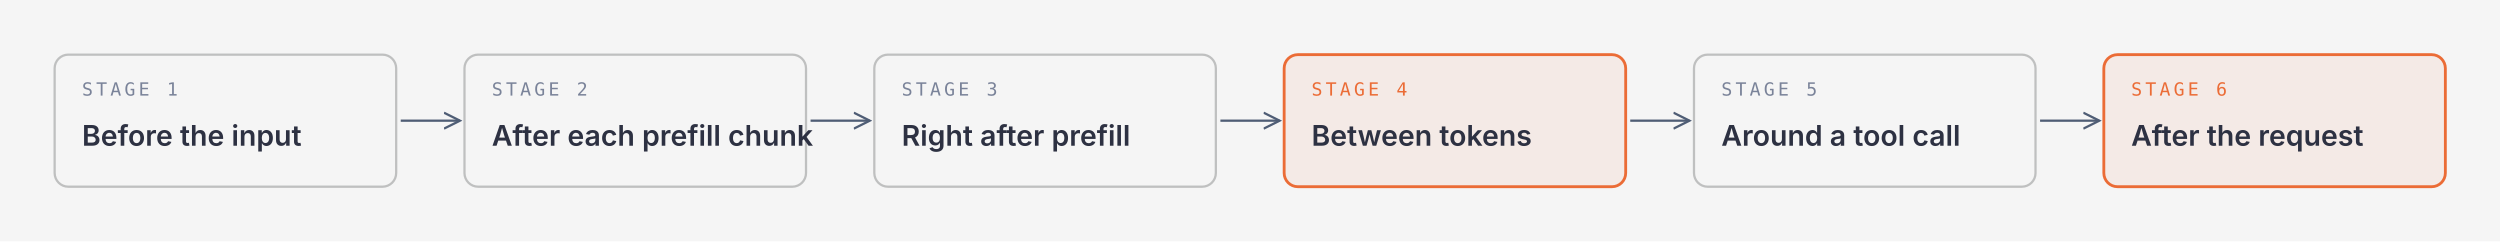
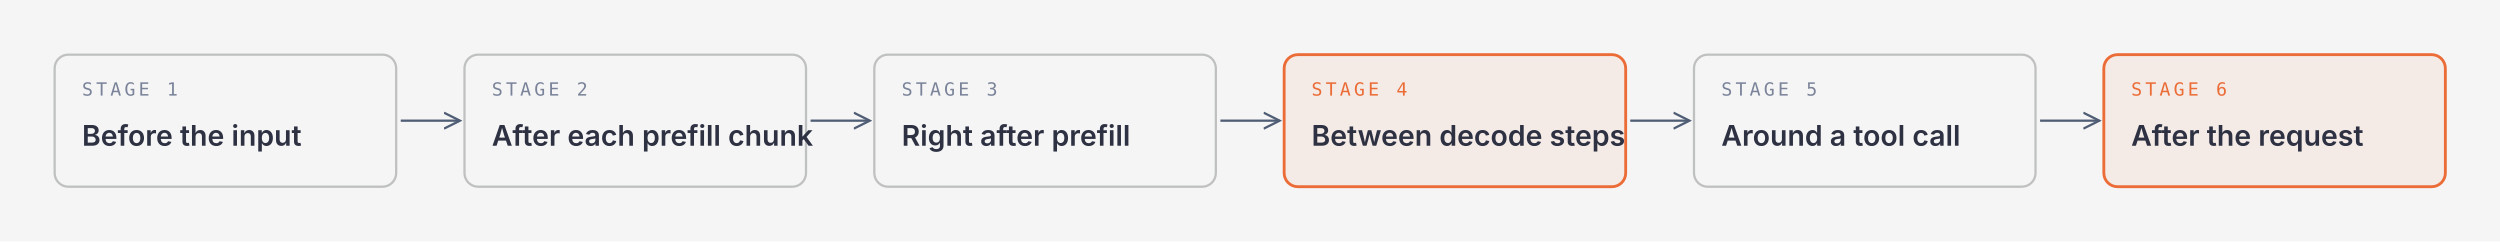
<svg xmlns="http://www.w3.org/2000/svg" viewBox="0 0 1098 106" width="1098" height="106">
  <defs>
    <marker id="ah" markerWidth="8" markerHeight="8" refX="7" refY="4" orient="auto" markerUnits="userSpaceOnUse">
      <path d="M0,0.5 L7,4 L0,7.5" fill="none" stroke="#4f5d75" stroke-width="1" />
    </marker>
  </defs>
  <rect x="0" y="0" width="1098" height="106" fill="#f5f5f5" />
  <rect x="24" y="24" width="150" height="58" rx="6" fill="#f5f5f5" stroke="#bfc0c0" stroke-width="1" />
  <text x="36" y="42" font-family="'Geist Mono','SFMono-Regular',Menlo,Consolas,monospace" font-size="8" font-weight="500" letter-spacing="1.4" fill="#7a8399">STAGE 1</text>
  <text x="36" y="64" font-family="'Geist','Inter',system-ui,-apple-system,'Segoe UI',sans-serif" font-size="12.5" font-weight="600" fill="#2d3142">Before the input</text>
  <line x1="176" y1="53.0" x2="202" y2="53.0" stroke="#4f5d75" stroke-width="1" marker-end="url(#ah)" />
  <rect x="204" y="24" width="150" height="58" rx="6" fill="#f5f5f5" stroke="#bfc0c0" stroke-width="1" />
  <text x="216" y="42" font-family="'Geist Mono','SFMono-Regular',Menlo,Consolas,monospace" font-size="8" font-weight="500" letter-spacing="1.4" fill="#7a8399">STAGE 2</text>
  <text x="216" y="64" font-family="'Geist','Inter',system-ui,-apple-system,'Segoe UI',sans-serif" font-size="12.5" font-weight="600" fill="#2d3142">After each prefill chunk</text>
  <line x1="356" y1="53.0" x2="382" y2="53.0" stroke="#4f5d75" stroke-width="1" marker-end="url(#ah)" />
  <rect x="384" y="24" width="150" height="58" rx="6" fill="#f5f5f5" stroke="#bfc0c0" stroke-width="1" />
  <text x="396" y="42" font-family="'Geist Mono','SFMono-Regular',Menlo,Consolas,monospace" font-size="8" font-weight="500" letter-spacing="1.4" fill="#7a8399">STAGE 3</text>
  <text x="396" y="64" font-family="'Geist','Inter',system-ui,-apple-system,'Segoe UI',sans-serif" font-size="12.5" font-weight="600" fill="#2d3142">Right after prefill</text>
  <line x1="536" y1="53.0" x2="562" y2="53.0" stroke="#4f5d75" stroke-width="1" marker-end="url(#ah)" />
  <rect x="564" y="24" width="150" height="58" rx="6" fill="rgba(235,108,54,0.08)" stroke="#eb6c36" stroke-width="1.25" />
  <text x="576" y="42" font-family="'Geist Mono','SFMono-Regular',Menlo,Consolas,monospace" font-size="8" font-weight="500" letter-spacing="1.4" fill="#eb6c36">STAGE 4</text>
-   <text x="576" y="64" font-family="'Geist','Inter',system-ui,-apple-system,'Segoe UI',sans-serif" font-size="12.5" font-weight="600" fill="#2d3142">Between tokens</text>
+   <text x="576" y="64" font-family="'Geist','Inter',system-ui,-apple-system,'Segoe UI',sans-serif" font-size="12.5" font-weight="600" fill="#2d3142">Between decode steps</text>
  <line x1="716" y1="53.0" x2="742" y2="53.0" stroke="#4f5d75" stroke-width="1" marker-end="url(#ah)" />
  <rect x="744" y="24" width="150" height="58" rx="6" fill="#f5f5f5" stroke="#bfc0c0" stroke-width="1" />
  <text x="756" y="42" font-family="'Geist Mono','SFMono-Regular',Menlo,Consolas,monospace" font-size="8" font-weight="500" letter-spacing="1.4" fill="#7a8399">STAGE 5</text>
  <text x="756" y="64" font-family="'Geist','Inter',system-ui,-apple-system,'Segoe UI',sans-serif" font-size="12.5" font-weight="600" fill="#2d3142">Around a tool call</text>
  <line x1="896" y1="53.0" x2="922" y2="53.0" stroke="#4f5d75" stroke-width="1" marker-end="url(#ah)" />
  <rect x="924" y="24" width="150" height="58" rx="6" fill="rgba(235,108,54,0.08)" stroke="#eb6c36" stroke-width="1.25" />
  <text x="936" y="42" font-family="'Geist Mono','SFMono-Regular',Menlo,Consolas,monospace" font-size="8" font-weight="500" letter-spacing="1.4" fill="#eb6c36">STAGE 6</text>
  <text x="936" y="64" font-family="'Geist','Inter',system-ui,-apple-system,'Segoe UI',sans-serif" font-size="12.5" font-weight="600" fill="#2d3142">After the request</text>
</svg>
